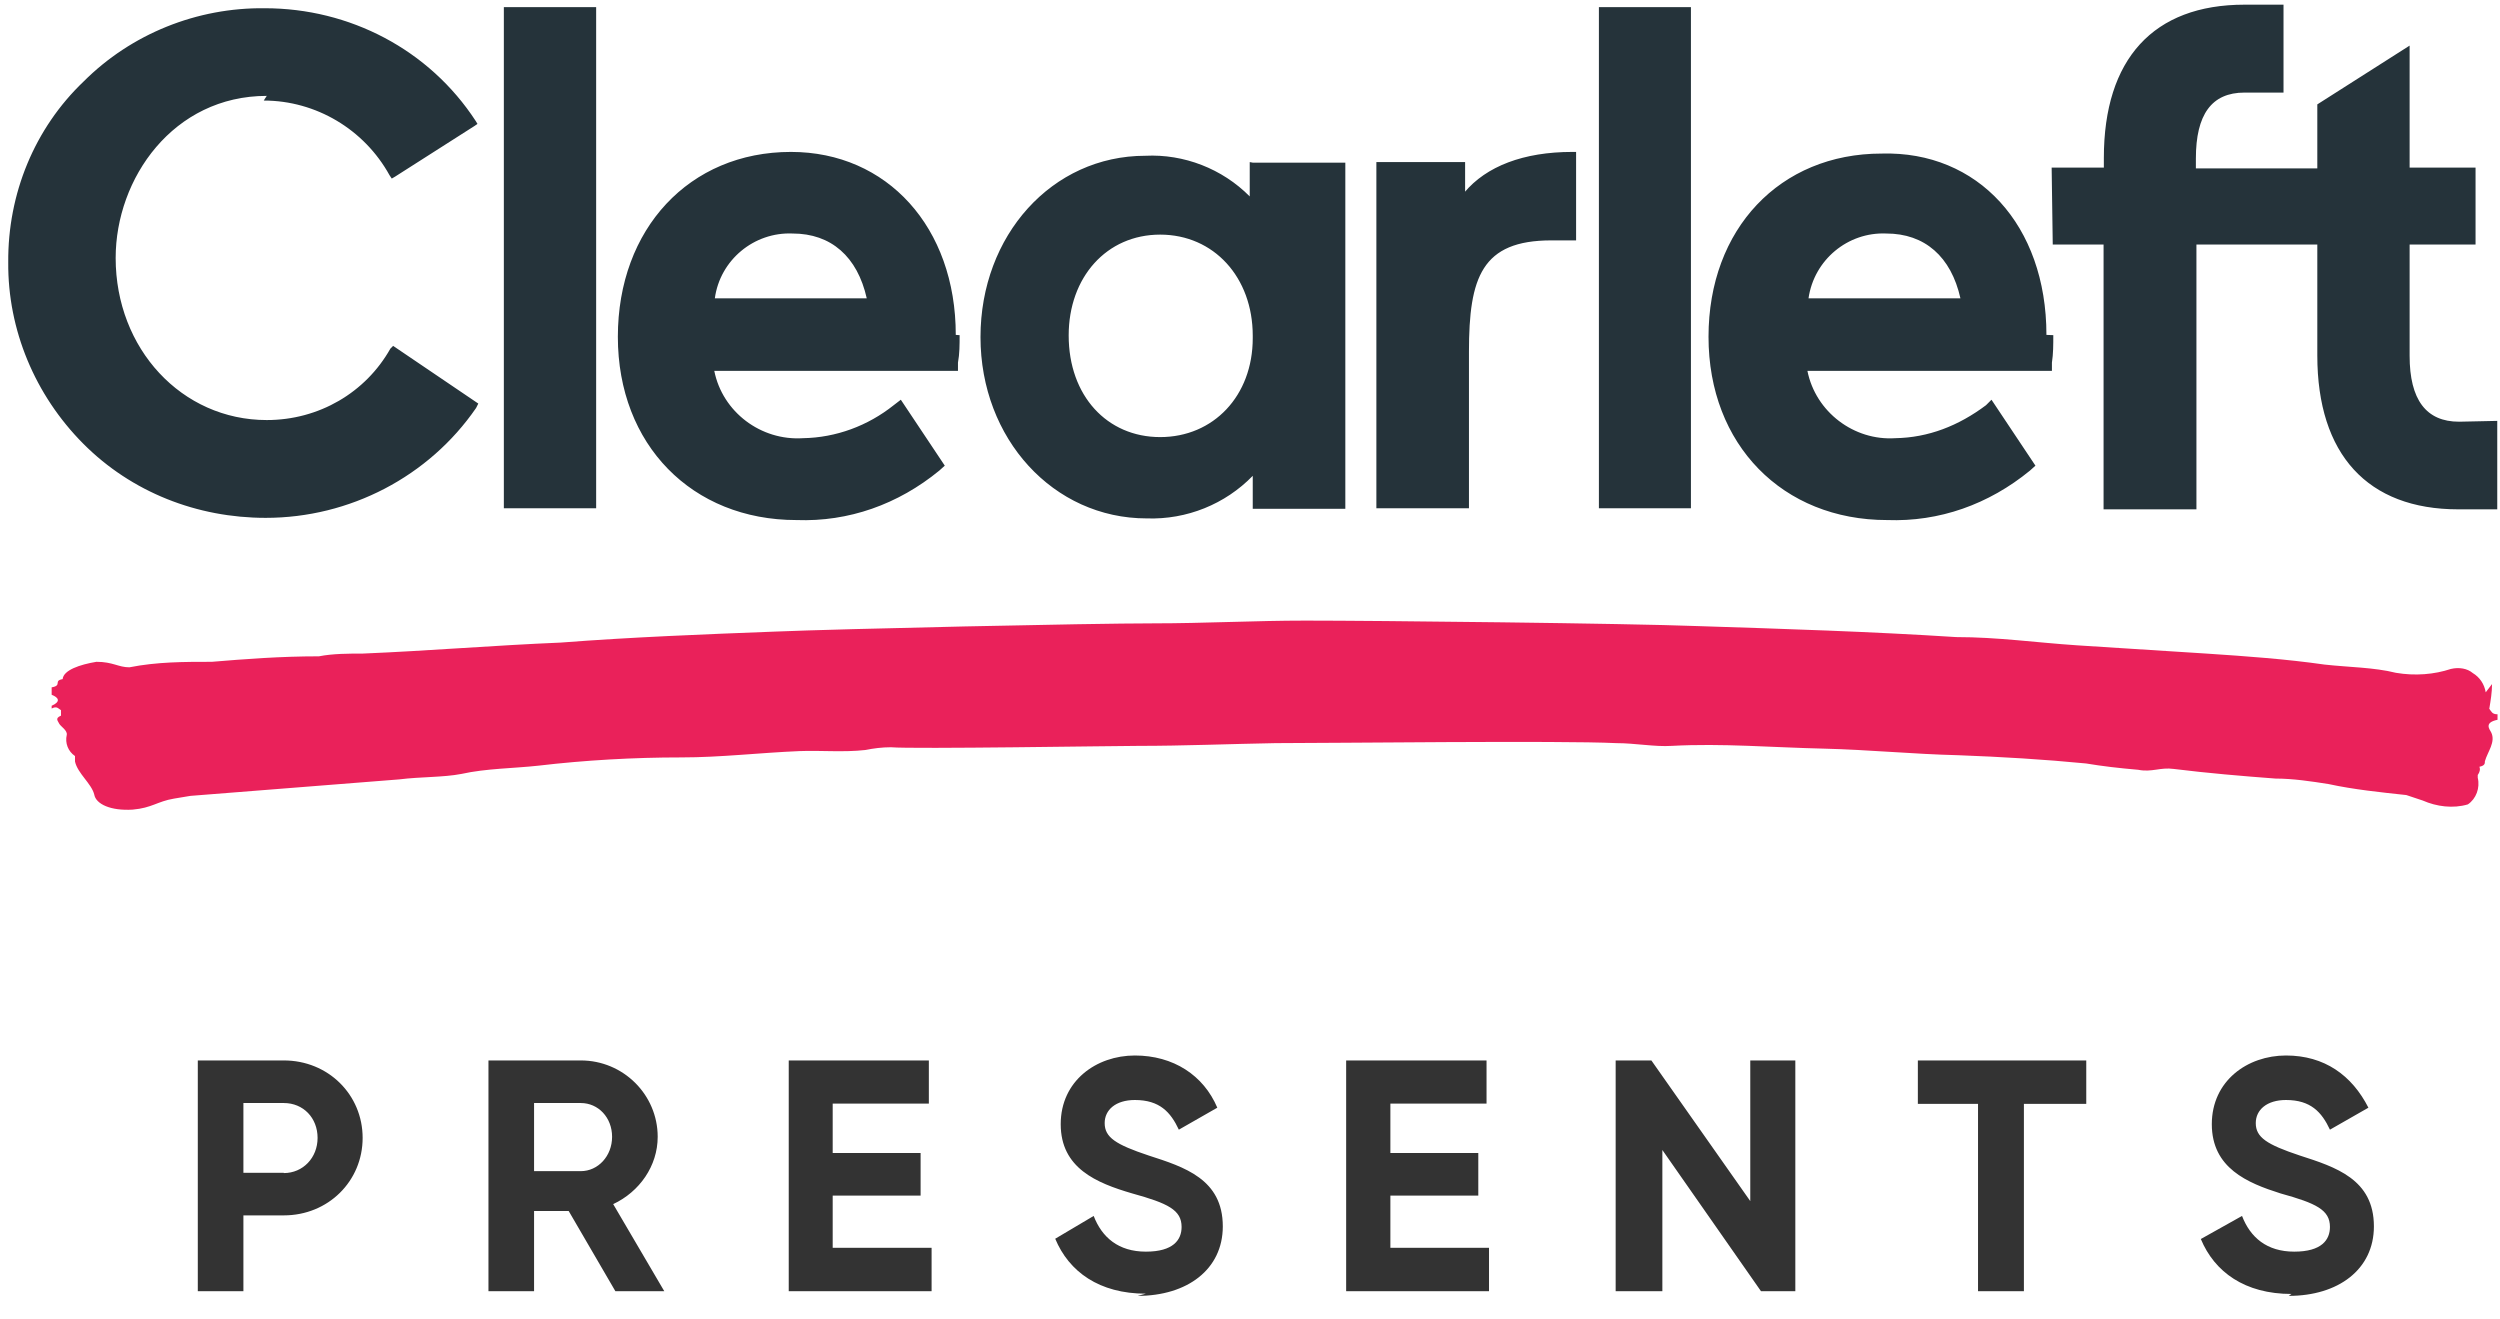
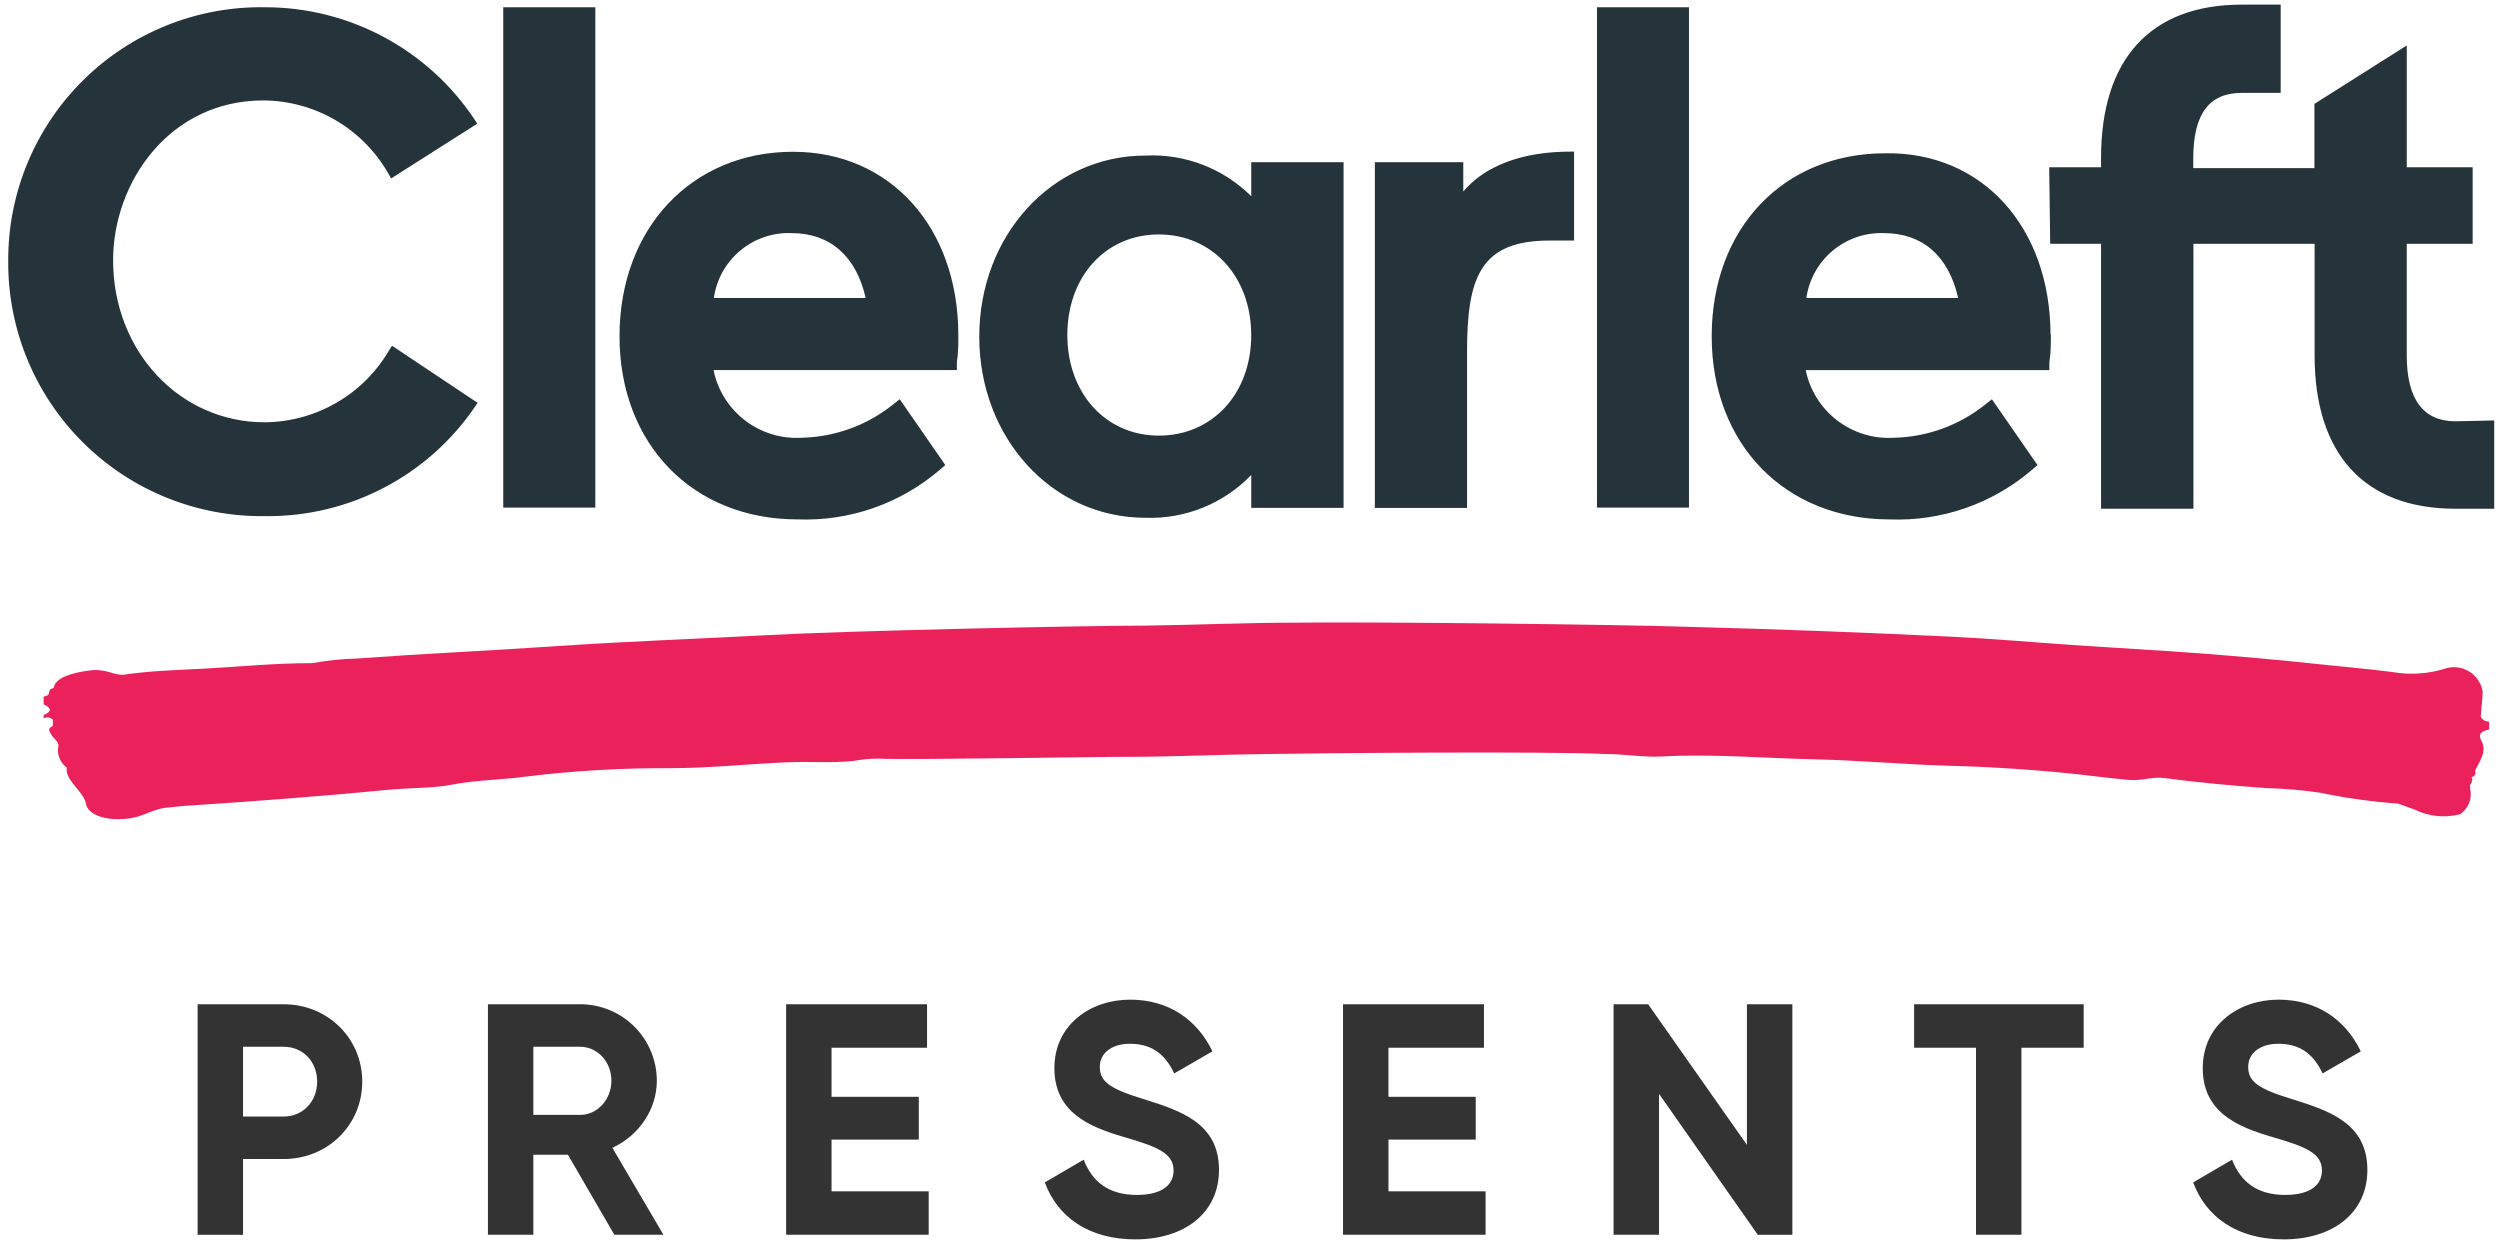
- <svg xmlns="http://www.w3.org/2000/svg" width="91px" height="auto" viewBox="0 0 91 48">
+ <svg xmlns="http://www.w3.org/2000/svg" width="100" height="50">
  <g fill="none" fill-rule="evenodd">
-     <path fill="#333" d="M10.33 38.6c1.62 0 2.87 1.25 2.87 2.82 0 1.57-1.25 2.82-2.87 2.82H8.86V47H7.2v-8.4h3.13zm0 4.1c.7 0 1.23-.56 1.23-1.28 0-.73-.52-1.27-1.23-1.27H8.86v2.54h1.47zM22.4 47l-1.7-2.92h-1.26V47h-1.66v-8.4h3.36c1.55 0 2.8 1.25 2.8 2.78 0 1.06-.66 2-1.62 2.45L24.18 47h-1.8zm-2.96-6.85v2.48h1.7c.63 0 1.14-.55 1.14-1.25s-.5-1.23-1.14-1.23h-1.7zm10.87 5.27v-1.9h3.2v-1.55h-3.2v-1.8h3.5V38.6h-5.1V47h5.2v-1.58h-3.6zm11.1 1.75c1.8 0 3.1-.96 3.1-2.53 0-1.72-1.4-2.16-2.7-2.58-1.2-.4-1.6-.66-1.6-1.18 0-.48.4-.84 1.1-.84.9 0 1.3.44 1.6 1.08l1.4-.8c-.5-1.18-1.6-1.9-3-1.9s-2.7.92-2.7 2.5c0 1.6 1.3 2.14 2.6 2.52 1.3.36 1.8.6 1.8 1.22 0 .47-.3.9-1.3.9s-1.6-.52-1.9-1.3l-1.4.83c.5 1.2 1.6 2 3.3 2zm9.2-1.75v-1.9h3.2v-1.55h-3.2v-1.8h3.5V38.6H49V47h5.2v-1.58h-3.6zm13.1-6.82v5.12l-3.6-5.12h-1.3V47h1.7v-5.14L64.1 47h1.25v-8.4H63.7zm12.3 0h-6.2v1.58H72V47h1.67v-6.82h2.27V38.6zm7.3 8.57c1.8 0 3.1-.96 3.1-2.53 0-1.72-1.4-2.16-2.7-2.58-1.2-.4-1.6-.66-1.6-1.18 0-.48.4-.84 1.1-.84.9 0 1.3.44 1.6 1.08l1.4-.8c-.6-1.18-1.6-1.9-3-1.9s-2.7.92-2.7 2.5c0 1.6 1.3 2.14 2.5 2.52 1.3.36 1.8.6 1.8 1.22 0 .47-.3.9-1.3.9s-1.6-.52-1.9-1.3l-1.5.84c.5 1.2 1.6 2 3.3 2z" />
-     <path fill="#25333A" fill-rule="nonzero" d="M90.9 15.32v3.22h-1.42c-3.3 0-5.13-2-5.13-5.6V8.9h-4.4v9.64h-3.38V8.9h-1.85l-.04-2.8h1.9v-.35c0-3.6 1.8-5.58 5.12-5.58h1.42v3.2H81.7c-1.2 0-1.77.8-1.77 2.4v.36h4.42V3.8l3.36-2.14V6.1h2.4v2.8h-2.4v4.05c0 1.6.6 2.4 1.8 2.4l1.4-.03zm-45.3-9.4h3.37v12.6H45.6v-1.2c-1 1.03-2.4 1.6-3.86 1.55-3.4 0-6.05-2.9-6.05-6.6 0-3.7 2.6-6.6 6-6.6 1.4-.07 2.8.47 3.8 1.48V5.9zm0 6.3c0-2.13-1.42-3.68-3.37-3.68-1.95 0-3.33 1.55-3.33 3.67 0 2.2 1.4 3.7 3.33 3.7 1.94 0 3.37-1.5 3.37-3.6zM53.33 7V5.9H50.1v12.6h3.37v-5.7c0-2.7.46-4.05 3-4.05h.9V5.53h-.14c-1.77 0-3.13.52-3.93 1.48h.03zm4.87 11.5h3.35V.26H58.2V18.5zM9.6 3.66c1.9 0 3.66 1.05 4.58 2.72l.08.12.12-.07 2.9-1.85.1-.07-.06-.1C15.62 1.8 12.72.3 9.64.3c-2.47-.03-4.86.93-6.6 2.67C1.26 4.67.28 7.05.3 9.55c-.02 2.45.97 4.83 2.73 6.6s4.15 2.7 6.64 2.7c3.06 0 5.94-1.5 7.66-4l.08-.16-3.1-2.1-.1.1c-.9 1.6-2.6 2.6-4.5 2.6-3.1 0-5.5-2.6-5.5-5.9 0-2.9 2.1-5.9 5.5-5.9zm8.74 14.84h3.36V.26h-3.36V18.5zm56.4-6.3c0 .34 0 .68-.05 1v.3h-8.9c.3 1.5 1.7 2.55 3.2 2.45 1.2-.02 2.3-.45 3.3-1.2l.2-.2 1.6 2.4-.2.18c-1.5 1.23-3.3 1.87-5.2 1.8-3.8 0-6.5-2.74-6.5-6.67 0-3.93 2.6-6.67 6.3-6.67 3.5-.1 6 2.6 6 6.6zm-3.38-1.34c-.34-1.52-1.3-2.36-2.7-2.36-1.4-.06-2.63.96-2.83 2.36h5.53zM34.93 12.2c0 .34 0 .68-.06 1v.3H26c.3 1.5 1.7 2.55 3.23 2.45 1.2-.02 2.36-.45 3.3-1.2l.26-.2 1.6 2.4-.2.18c-1.5 1.23-3.3 1.87-5.2 1.8-3.8 0-6.5-2.74-6.5-6.67 0-3.93 2.6-6.73 6.3-6.73 3.5 0 6 2.74 6 6.66zm-3.38-1.34c-.34-1.52-1.3-2.36-2.7-2.36-1.4-.06-2.64.96-2.83 2.36h5.53z" />
-     <path fill="#EA215A" d="M90.48 25.2c-.05-.3-.22-.55-.47-.7-.2-.17-.5-.22-.8-.15-.6.2-1.3.26-2 .14-.8-.2-1.7-.2-2.6-.3-1.4-.2-2.8-.3-4.3-.4l-4.7-.3c-1.5-.1-2.9-.3-4.4-.3-3.1-.2-6.3-.3-9.4-.4-2.6-.1-11.7-.2-14.3-.2-1.8 0-3.7.1-5.5.1-2.4 0-11.4.2-13.8.3-2.6.1-5.2.2-7.8.4-2.4.1-4.8.3-7.2.4-.5 0-1.1 0-1.6.1-1.4 0-2.7.1-3.9.2-1 0-2 0-3 .2-.4 0-.6-.2-1.2-.2-.6.1-1.2.3-1.23.63-.35.06 0 .23-.4.3v.27c.26.1.34.25 0 .4v.1c.2-.1.23 0 .34.06v.2c-.24.1-.1.2-.06.3.06.1.3.24.27.4-.07.3.05.6.3.77v.2c.1.44.6.8.7 1.2.06.35.6.6 1.4.55.7-.06.9-.3 1.5-.4l.6-.1 7.6-.6c.8-.1 1.6-.07 2.27-.2.9-.2 1.9-.2 2.8-.3 1.7-.2 3.46-.3 5.2-.3 1.43 0 2.85-.17 4.3-.23.8-.03 1.6.05 2.4-.04.3-.06.6-.1.93-.1.8.07 8.2-.05 9-.05 1.65 0 3.32-.07 5-.1 2 0 10.4-.1 12.4 0 .7 0 1.4.14 2.02.1 1.83-.1 3.7.06 5.53.1 1.65.04 3.25.2 4.9.24 1.6.06 3.1.15 4.65.3.6.1 1.2.17 1.9.23.5.1.8-.1 1.3-.03 1.2.15 2.5.26 3.7.35.63 0 1.3.1 1.93.2.92.2 1.9.3 2.83.4l.6.2c.5.22 1.1.3 1.64.14.3-.2.45-.6.36-.97v-.1c.07-.1.1-.2.06-.3.2-.04.2-.12.2-.2.1-.35.4-.7.23-1.05-.08-.14-.25-.36.23-.46V26c-.2 0-.22-.1-.3-.2.05-.3.1-.6.1-.9zm-44.1.76h-.1.1z" />
+     <path d="M11.342 40.17c1.778 0 3.148 1.37 3.148 3.096 0 1.725-1.37 3.095-3.148 3.095h-1.62v3.03H7.905v-9.22h3.437zm0 4.492c.777 0 1.344-.606 1.344-1.396 0-.804-.567-1.396-1.344-1.396h-1.62v2.792h1.62zm13.232 4.728l-1.857-3.2h-1.383v3.2h-1.817v-9.22h3.688a3.06 3.06 0 0 1 3.068 3.056c0 1.16-.724 2.2-1.778 2.687l2.042 3.477h-1.963zm-3.24-7.52v2.726h1.87c.686 0 1.252-.606 1.252-1.37 0-.764-.566-1.356-1.251-1.356h-1.87zm11.929 5.782h3.885v1.738h-5.703v-9.22h5.637v1.74h-3.82v1.962h3.49v1.712h-3.49v2.068zm12.152 1.923c-1.884 0-3.122-.91-3.622-2.279l1.554-.909c.33.856.975 1.41 2.12 1.41 1.094 0 1.476-.461 1.476-.975 0-.685-.62-.948-1.99-1.343-1.408-.409-2.778-1.001-2.778-2.753 0-1.739 1.449-2.74 3.03-2.74 1.514 0 2.673.777 3.292 2.068l-1.528.883c-.33-.698-.83-1.186-1.765-1.186-.764 0-1.212.395-1.212.922 0 .567.356.87 1.752 1.29 1.462.462 3.016.95 3.016 2.833 0 1.725-1.383 2.779-3.345 2.779zm10.124-1.923h3.885v1.738h-5.703v-9.22h5.637v1.74h-3.82v1.962h3.491v1.712h-3.49v2.068zm14.338-7.481h1.818v9.22h-1.383l-3.951-5.638v5.637h-1.818v-9.22h1.383l3.951 5.625V40.17zm13.47 0v1.738h-2.49v7.481H79.04v-7.48h-2.476v-1.74h6.783zm8.003 9.404c-1.883 0-3.121-.91-3.622-2.279l1.554-.909c.33.856.975 1.41 2.12 1.41 1.094 0 1.476-.461 1.476-.975 0-.685-.62-.948-1.989-1.343-1.41-.409-2.779-1.001-2.779-2.753 0-1.739 1.449-2.74 3.03-2.74 1.514 0 2.673.777 3.292 2.068l-1.528.883c-.33-.698-.83-1.186-1.765-1.186-.764 0-1.211.395-1.211.922 0 .567.355.87 1.751 1.29 1.462.462 3.016.95 3.016 2.833 0 1.725-1.383 2.779-3.345 2.779z" fill="#333" />
+     <path d="M99.768 16.819v3.53h-1.554c-3.635 0-5.63-2.18-5.63-6.131V9.753h-4.847v10.596h-3.695V9.753h-2.034l-.04-3.062h2.074v-.376c0-3.95 1.976-6.13 5.63-6.13h1.555v3.53h-1.554c-1.317 0-1.943.849-1.943 2.633v.376h4.847V4.155l3.694-2.337V6.69h2.635v3.062H96.27v4.465c0 1.752.659 2.634 1.943 2.634l1.554-.033zM50.048 6.487h3.695v13.829H50.05v-1.317a5.604 5.604 0 0 1-4.235 1.712c-3.727 0-6.644-3.187-6.644-7.244s2.917-7.244 6.644-7.244A5.604 5.604 0 0 1 50.05 7.85V6.487zm0 6.914c0-2.331-1.553-4.023-3.694-4.023-2.14 0-3.661 1.692-3.661 4.023 0 2.331 1.54 4.024 3.661 4.024 2.12 0 3.695-1.653 3.695-4.024zm8.483-5.71V6.488h-3.537v13.829h3.688v-6.23c0-2.963.507-4.465 3.293-4.465h.988V6.065h-.152c-1.942 0-3.437.573-4.307 1.627h.027zm5.347 12.612h3.681V.29h-3.68v20.013zM10.537 4.017A5.795 5.795 0 0 1 15.567 7l.08.139.132-.086 3.18-2.022.132-.085-.086-.132A10.062 10.062 0 0 0 10.583.29 10.102 10.102 0 0 0 .329 10.444a10.135 10.135 0 0 0 10.28 10.201 10.01 10.01 0 0 0 8.41-4.405l.085-.126-3.424-2.285-.086.132a5.808 5.808 0 0 1-5.011 2.93c-3.398 0-6.059-2.844-6.059-6.48 0-3.128 2.259-6.394 6.013-6.394zm9.594 16.286h3.682V.29H20.13v20.013zm61.903-6.922c0 .382 0 .758-.06 1.113v.31h-9.746a3.391 3.391 0 0 0 3.537 2.706 6.045 6.045 0 0 0 3.628-1.317l.283-.223 1.824 2.634-.23.197a8.251 8.251 0 0 1-5.677 1.976c-4.194 0-7.125-3.01-7.125-7.323 0-4.314 2.858-7.323 6.948-7.323 3.872-.06 6.592 2.95 6.605 7.25h.013zm-3.708-1.461c-.375-1.673-1.422-2.595-2.963-2.595a3.023 3.023 0 0 0-3.108 2.595h6.071zm-39.993 1.46c0 .382 0 .758-.059 1.113v.31h-9.733a3.391 3.391 0 0 0 3.536 2.706 6.045 6.045 0 0 0 3.629-1.317l.283-.223 1.824 2.634-.23.197a8.251 8.251 0 0 1-5.677 1.976c-4.195 0-7.125-3.01-7.125-7.323 0-4.314 2.878-7.382 6.94-7.382 3.88 0 6.6 3.01 6.612 7.31zm-3.707-1.461c-.376-1.673-1.423-2.595-2.964-2.595a3.023 3.023 0 0 0-3.108 2.595h6.072z" fill="#25333A" fill-rule="nonzero" />
+     <path d="M99.307 27.659a1.166 1.166 0 0 0-1.435-.936 4.498 4.498 0 0 1-2.18.158c-.915-.118-1.883-.204-2.825-.302-1.574-.172-3.155-.31-4.742-.435-1.732-.132-3.47-.224-5.202-.343-1.633-.111-3.26-.256-4.893-.335-3.45-.167-6.904-.297-10.359-.389-2.878-.099-12.887-.21-15.772-.171-2.021 0-4.037.092-6.052.118-2.673 0-12.472.224-15.146.382-2.851.152-5.716.25-8.561.448-2.634.178-5.268.296-7.863.487-.597.015-1.191.076-1.778.185-1.548 0-2.917.145-4.294.217-1.093.06-2.212.086-3.292.25-.455 0-.659-.263-1.363-.17-.705.091-1.364.302-1.397.697-.362.08 0 .27-.408.343v.31c.283.13.369.27 0 .434v.125c.224-.092.257 0 .369.046v.257c-.264.125-.105.244-.06.355.047.112.33.29.277.468a.863.863 0 0 0 .336.843v.151c.073.461.692.843.777 1.318.066.362.659.658 1.521.586.738-.04.995-.35 1.666-.448.126 0 .534-.06.659-.066 2.786-.184 5.571-.389 8.337-.659.817-.072 1.7-.052 2.45-.197.988-.191 2.022-.191 3.023-.33a45.262 45.262 0 0 1 5.69-.329c1.586 0 3.14-.17 4.714-.237.876-.04 1.752.04 2.635-.052.34-.065.687-.096 1.033-.093.942.06 8.996-.079 9.944-.072 1.838 0 3.675-.092 5.506-.112 2.173-.04 11.432-.112 13.618 0 .744 0 1.521.138 2.22.099 2.048-.112 4.076.066 6.11.112 1.785.04 3.55.204 5.341.257a64.28 64.28 0 0 1 5.137.335c.659.073 1.37.165 2.074.23.554.054.929-.137 1.456-.072 1.317.178 2.706.303 4.09.402.716.019 1.43.08 2.14.185a23.35 23.35 0 0 0 3.114.434l.659.237a2.634 2.634 0 0 0 1.818.191.961.961 0 0 0 .401-1.047v-.118c.066-.1.125-.205.06-.316.17-.066.184-.145.138-.244.164-.376.467-.731.29-1.146-.073-.165-.257-.408.276-.52v-.31c-.257-.033-.283-.125-.336-.21.027-.343.066-.672.08-1.001zm-48.389.83z" fill="#EA215A" />
  </g>
</svg>
